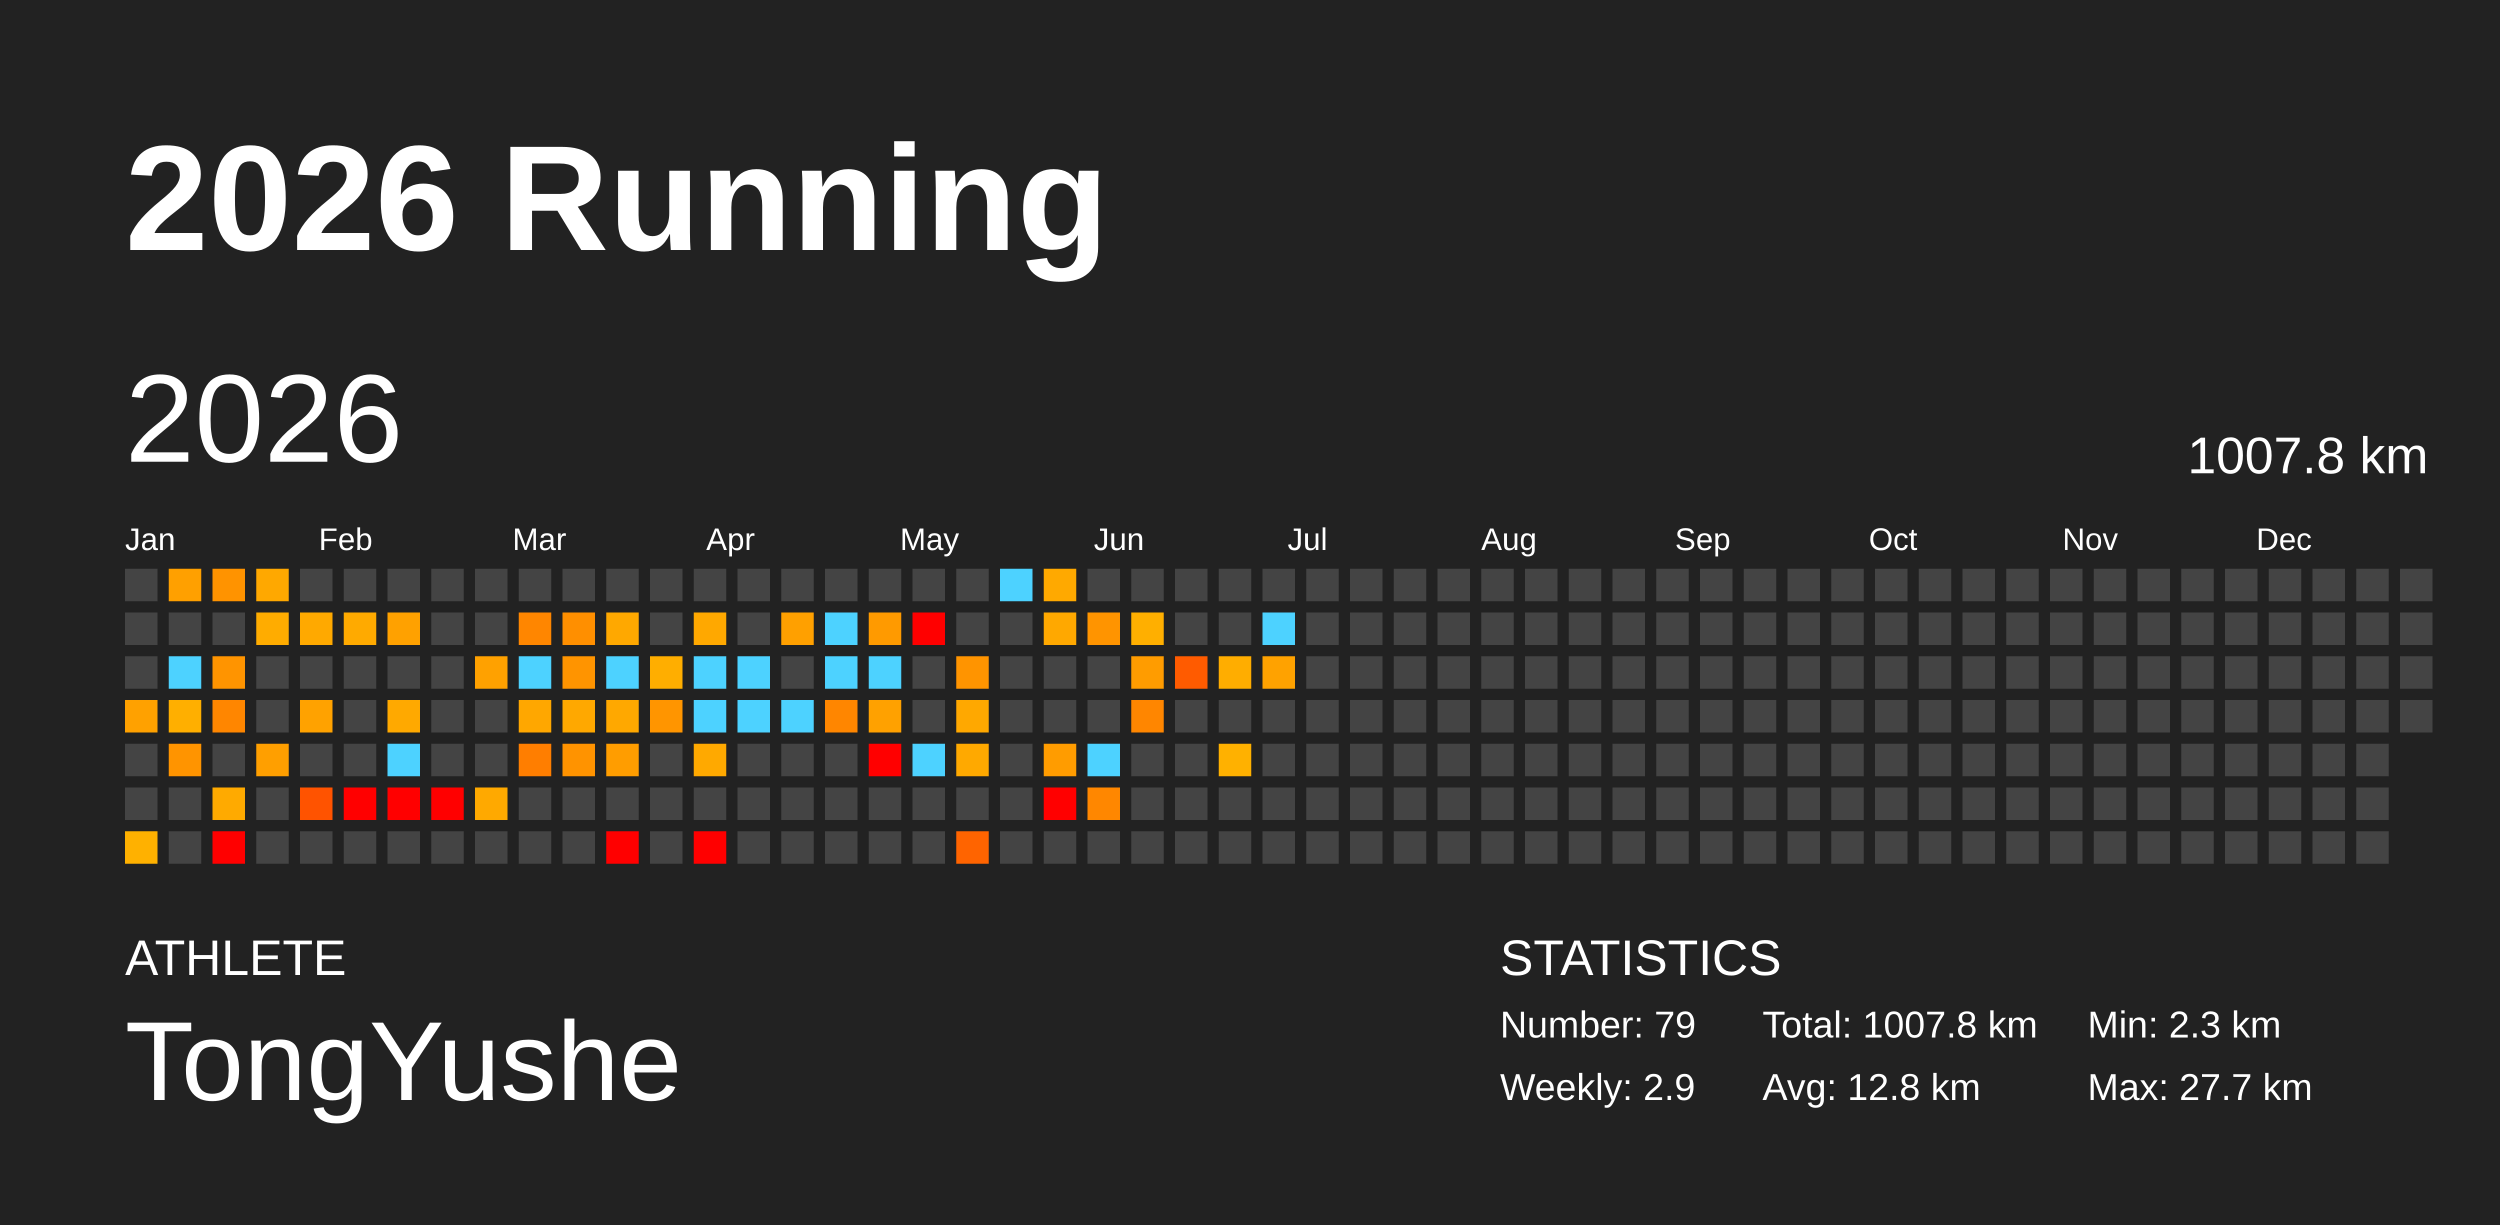
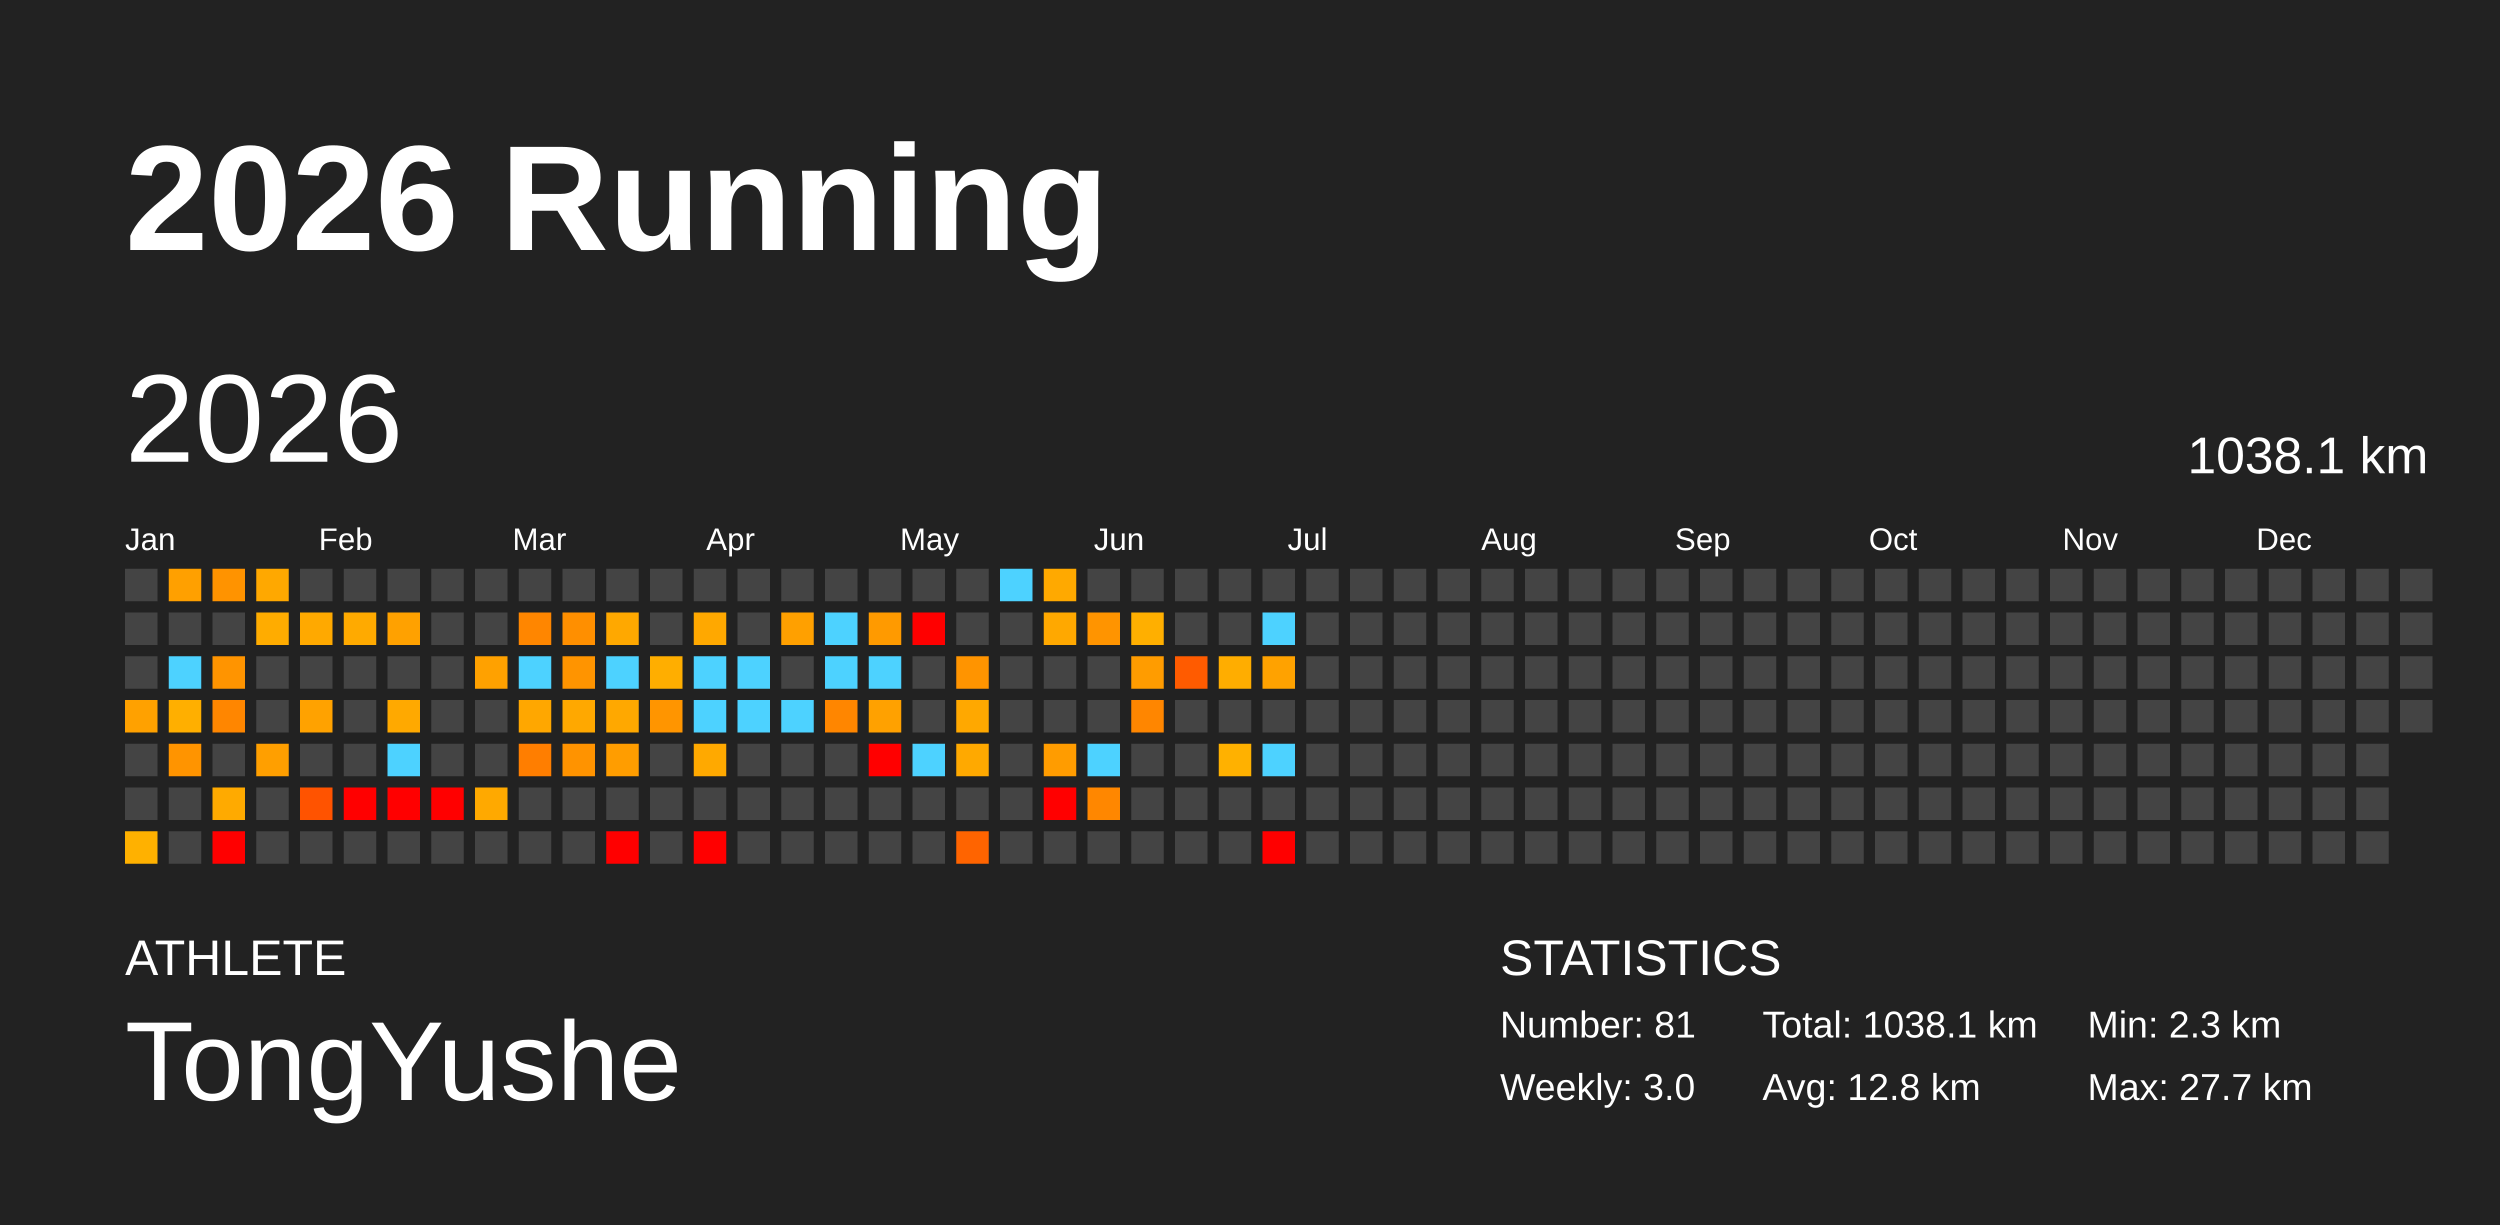
<svg xmlns="http://www.w3.org/2000/svg" baseProfile="full" height="98mm" version="1.1" viewBox="0,0,200,98" width="200mm">
  <defs />
  <rect fill="#222222" height="98" width="200" x="0" y="0" />
  <text fill="#FFFFFF" style="font-size:12px; font-family:Arial; font-weight:bold;" x="10" y="20">2026 Running</text>
  <text fill="#FFFFFF" style="font-size:4px; font-family:Arial" x="10" y="78">ATHLETE</text>
  <text fill="#FFFFFF" style="font-size:9px; font-family:Arial" x="10" y="88">TongYushe</text>
  <text fill="#FFFFFF" style="font-size:4px; font-family:Arial" x="120" y="78">STATISTICS</text>
-   <text fill="#FFFFFF" style="font-size:3px; font-family:Arial" x="120" y="83">Number: 79</text>
-   <text fill="#FFFFFF" style="font-size:3px; font-family:Arial" x="120" y="88">Weekly: 2.9</text>
-   <text fill="#FFFFFF" style="font-size:3px; font-family:Arial" x="141" y="83">Total: 1007.8 km</text>
+   <text fill="#FFFFFF" style="font-size:3px; font-family:Arial" x="120" y="83">Number: 81</text>
+   <text fill="#FFFFFF" style="font-size:3px; font-family:Arial" x="120" y="88">Weekly: 3.0</text>
+   <text fill="#FFFFFF" style="font-size:3px; font-family:Arial" x="141" y="83">Total: 1038.1 km</text>
  <text fill="#FFFFFF" style="font-size:3px; font-family:Arial" x="141" y="88">Avg: 12.8 km</text>
  <text fill="#FFFFFF" style="font-size:3px; font-family:Arial" x="167" y="83">Min: 2.3 km</text>
  <text fill="#FFFFFF" style="font-size:3px; font-family:Arial" x="167" y="88">Max: 27.7 km</text>
  <text dominant-baseline="hanging" fill="#FFFFFF" style="font-size:10.0px; font-family:Arial;" x="10" y="30">2026</text>
-   <text dominant-baseline="hanging" fill="#FFFFFF" style="font-size:4.125px; font-family:Arial;" x="175" y="35">1007.8 km</text>
+   <text dominant-baseline="hanging" fill="#FFFFFF" style="font-size:4.125px; font-family:Arial;" x="175" y="35">1038.1 km</text>
  <text fill="#FFFFFF" style="font-size:2.5px; font-family:Arial" x="10.0" y="44">Jan</text>
  <text fill="#FFFFFF" style="font-size:2.5px; font-family:Arial" x="25.5" y="44">Feb</text>
  <text fill="#FFFFFF" style="font-size:2.5px; font-family:Arial" x="41.0" y="44">Mar</text>
  <text fill="#FFFFFF" style="font-size:2.5px; font-family:Arial" x="56.5" y="44">Apr</text>
  <text fill="#FFFFFF" style="font-size:2.5px; font-family:Arial" x="72.0" y="44">May</text>
  <text fill="#FFFFFF" style="font-size:2.5px; font-family:Arial" x="87.5" y="44">Jun</text>
  <text fill="#FFFFFF" style="font-size:2.5px; font-family:Arial" x="103.0" y="44">Jul</text>
  <text fill="#FFFFFF" style="font-size:2.5px; font-family:Arial" x="118.5" y="44">Aug</text>
  <text fill="#FFFFFF" style="font-size:2.5px; font-family:Arial" x="134.0" y="44">Sep</text>
  <text fill="#FFFFFF" style="font-size:2.5px; font-family:Arial" x="149.5" y="44">Oct</text>
  <text fill="#FFFFFF" style="font-size:2.5px; font-family:Arial" x="165.0" y="44">Nov</text>
  <text fill="#FFFFFF" style="font-size:2.5px; font-family:Arial" x="180.5" y="44">Dec</text>
  <rect fill="#444444" height="2.6" width="2.6" x="10.0" y="45.5" />
  <rect fill="#444444" height="2.6" width="2.6" x="10.0" y="49.0" />
  <rect fill="#444444" height="2.6" width="2.6" x="10.0" y="52.5" />
  <rect fill="#ffa100" height="2.6" width="2.6" x="10.0" y="56.0" />
  <rect fill="#444444" height="2.6" width="2.6" x="10.0" y="59.5" />
  <rect fill="#444444" height="2.6" width="2.6" x="10.0" y="63.0" />
  <rect fill="#ffb100" height="2.6" width="2.6" x="10.0" y="66.5" />
  <rect fill="#ffa000" height="2.6" width="2.6" x="13.5" y="45.5" />
  <rect fill="#444444" height="2.6" width="2.6" x="13.5" y="49.0" />
  <rect fill="#4dd2ff" height="2.6" width="2.6" x="13.5" y="52.5" />
  <rect fill="#ffaf00" height="2.6" width="2.6" x="13.5" y="56.0" />
  <rect fill="#ff9400" height="2.6" width="2.6" x="13.5" y="59.5" />
  <rect fill="#444444" height="2.6" width="2.6" x="13.5" y="63.0" />
  <rect fill="#444444" height="2.6" width="2.6" x="13.5" y="66.5" />
  <rect fill="#ff9300" height="2.6" width="2.6" x="17.0" y="45.5" />
  <rect fill="#444444" height="2.6" width="2.6" x="17.0" y="49.0" />
  <rect fill="#ff9400" height="2.6" width="2.6" x="17.0" y="52.5" />
  <rect fill="#ff8600" height="2.6" width="2.6" x="17.0" y="56.0" />
  <rect fill="#444444" height="2.6" width="2.6" x="17.0" y="59.5" />
  <rect fill="#ffaa00" height="2.6" width="2.6" x="17.0" y="63.0" />
  <rect fill="red" height="2.6" width="2.6" x="17.0" y="66.5" />
  <rect fill="#ffa800" height="2.6" width="2.6" x="20.5" y="45.5" />
  <rect fill="#ffac00" height="2.6" width="2.6" x="20.5" y="49.0" />
  <rect fill="#444444" height="2.6" width="2.6" x="20.5" y="52.5" />
  <rect fill="#444444" height="2.6" width="2.6" x="20.5" y="56.0" />
  <rect fill="#ff9f00" height="2.6" width="2.6" x="20.5" y="59.5" />
  <rect fill="#444444" height="2.6" width="2.6" x="20.5" y="63.0" />
  <rect fill="#444444" height="2.6" width="2.6" x="20.5" y="66.5" />
  <rect fill="#444444" height="2.6" width="2.6" x="24.0" y="45.5" />
  <rect fill="#ffa900" height="2.6" width="2.6" x="24.0" y="49.0" />
  <rect fill="#444444" height="2.6" width="2.6" x="24.0" y="52.5" />
  <rect fill="#ffa200" height="2.6" width="2.6" x="24.0" y="56.0" />
  <rect fill="#444444" height="2.6" width="2.6" x="24.0" y="59.5" />
  <rect fill="#ff5300" height="2.6" width="2.6" x="24.0" y="63.0" />
  <rect fill="#444444" height="2.6" width="2.6" x="24.0" y="66.5" />
  <rect fill="#444444" height="2.6" width="2.6" x="27.5" y="45.5" />
  <rect fill="#ffaa00" height="2.6" width="2.6" x="27.5" y="49.0" />
  <rect fill="#444444" height="2.6" width="2.6" x="27.5" y="52.5" />
  <rect fill="#444444" height="2.6" width="2.6" x="27.5" y="56.0" />
  <rect fill="#444444" height="2.6" width="2.6" x="27.5" y="59.5" />
  <rect fill="red" height="2.6" width="2.6" x="27.5" y="63.0" />
  <rect fill="#444444" height="2.6" width="2.6" x="27.5" y="66.5" />
  <rect fill="#444444" height="2.6" width="2.6" x="31.0" y="45.5" />
  <rect fill="#ffa100" height="2.6" width="2.6" x="31.0" y="49.0" />
  <rect fill="#444444" height="2.6" width="2.6" x="31.0" y="52.5" />
  <rect fill="#ffa900" height="2.6" width="2.6" x="31.0" y="56.0" />
  <rect fill="#4dd2ff" height="2.6" width="2.6" x="31.0" y="59.5" />
  <rect fill="red" height="2.6" width="2.6" x="31.0" y="63.0" />
  <rect fill="#444444" height="2.6" width="2.6" x="31.0" y="66.5" />
  <rect fill="#444444" height="2.6" width="2.6" x="34.5" y="45.5" />
  <rect fill="#444444" height="2.6" width="2.6" x="34.5" y="49.0" />
  <rect fill="#444444" height="2.6" width="2.6" x="34.5" y="52.5" />
  <rect fill="#444444" height="2.6" width="2.6" x="34.5" y="56.0" />
  <rect fill="#444444" height="2.6" width="2.6" x="34.5" y="59.5" />
  <rect fill="red" height="2.6" width="2.6" x="34.5" y="63.0" />
  <rect fill="#444444" height="2.6" width="2.6" x="34.5" y="66.5" />
  <rect fill="#444444" height="2.6" width="2.6" x="38.0" y="45.5" />
  <rect fill="#444444" height="2.6" width="2.6" x="38.0" y="49.0" />
  <rect fill="#ffa100" height="2.6" width="2.6" x="38.0" y="52.5" />
  <rect fill="#444444" height="2.6" width="2.6" x="38.0" y="56.0" />
  <rect fill="#444444" height="2.6" width="2.6" x="38.0" y="59.5" />
  <rect fill="#ffa900" height="2.6" width="2.6" x="38.0" y="63.0" />
  <rect fill="#444444" height="2.6" width="2.6" x="38.0" y="66.5" />
  <rect fill="#444444" height="2.6" width="2.6" x="41.5" y="45.5" />
  <rect fill="#ff8600" height="2.6" width="2.6" x="41.5" y="49.0" />
  <rect fill="#4dd2ff" height="2.6" width="2.6" x="41.5" y="52.5" />
  <rect fill="#ffa700" height="2.6" width="2.6" x="41.5" y="56.0" />
  <rect fill="#ff7e00" height="2.6" width="2.6" x="41.5" y="59.5" />
  <rect fill="#444444" height="2.6" width="2.6" x="41.5" y="63.0" />
  <rect fill="#444444" height="2.6" width="2.6" x="41.5" y="66.5" />
  <rect fill="#444444" height="2.6" width="2.6" x="45.0" y="45.5" />
  <rect fill="#ff8f00" height="2.6" width="2.6" x="45.0" y="49.0" />
  <rect fill="#ff9400" height="2.6" width="2.6" x="45.0" y="52.5" />
  <rect fill="#ffa800" height="2.6" width="2.6" x="45.0" y="56.0" />
  <rect fill="#ff9300" height="2.6" width="2.6" x="45.0" y="59.5" />
  <rect fill="#444444" height="2.6" width="2.6" x="45.0" y="63.0" />
  <rect fill="#444444" height="2.6" width="2.6" x="45.0" y="66.5" />
  <rect fill="#444444" height="2.6" width="2.6" x="48.5" y="45.5" />
  <rect fill="#ffa800" height="2.6" width="2.6" x="48.5" y="49.0" />
  <rect fill="#4dd2ff" height="2.6" width="2.6" x="48.5" y="52.5" />
  <rect fill="#ffa800" height="2.6" width="2.6" x="48.5" y="56.0" />
  <rect fill="#ff9d00" height="2.6" width="2.6" x="48.5" y="59.5" />
  <rect fill="#444444" height="2.6" width="2.6" x="48.5" y="63.0" />
  <rect fill="red" height="2.6" width="2.6" x="48.5" y="66.5" />
  <rect fill="#444444" height="2.6" width="2.6" x="52.0" y="45.5" />
  <rect fill="#444444" height="2.6" width="2.6" x="52.0" y="49.0" />
  <rect fill="#ffae00" height="2.6" width="2.6" x="52.0" y="52.5" />
  <rect fill="#ff9500" height="2.6" width="2.6" x="52.0" y="56.0" />
  <rect fill="#444444" height="2.6" width="2.6" x="52.0" y="59.5" />
  <rect fill="#444444" height="2.6" width="2.6" x="52.0" y="63.0" />
  <rect fill="#444444" height="2.6" width="2.6" x="52.0" y="66.5" />
  <rect fill="#444444" height="2.6" width="2.6" x="55.5" y="45.5" />
  <rect fill="#ffa800" height="2.6" width="2.6" x="55.5" y="49.0" />
  <rect fill="#4dd2ff" height="2.6" width="2.6" x="55.5" y="52.5" />
  <rect fill="#4dd2ff" height="2.6" width="2.6" x="55.5" y="56.0" />
  <rect fill="#ffa900" height="2.6" width="2.6" x="55.5" y="59.5" />
  <rect fill="#444444" height="2.6" width="2.6" x="55.5" y="63.0" />
  <rect fill="red" height="2.6" width="2.6" x="55.5" y="66.5" />
  <rect fill="#444444" height="2.6" width="2.6" x="59.0" y="45.5" />
  <rect fill="#444444" height="2.6" width="2.6" x="59.0" y="49.0" />
  <rect fill="#4dd2ff" height="2.6" width="2.6" x="59.0" y="52.5" />
  <rect fill="#4dd2ff" height="2.6" width="2.6" x="59.0" y="56.0" />
  <rect fill="#444444" height="2.6" width="2.6" x="59.0" y="59.5" />
  <rect fill="#444444" height="2.6" width="2.6" x="59.0" y="63.0" />
  <rect fill="#444444" height="2.6" width="2.6" x="59.0" y="66.5" />
  <rect fill="#444444" height="2.6" width="2.6" x="62.5" y="45.5" />
  <rect fill="#ffa000" height="2.6" width="2.6" x="62.5" y="49.0" />
  <rect fill="#444444" height="2.6" width="2.6" x="62.5" y="52.5" />
  <rect fill="#4dd2ff" height="2.6" width="2.6" x="62.5" y="56.0" />
  <rect fill="#444444" height="2.6" width="2.6" x="62.5" y="59.5" />
  <rect fill="#444444" height="2.6" width="2.6" x="62.5" y="63.0" />
  <rect fill="#444444" height="2.6" width="2.6" x="62.5" y="66.5" />
  <rect fill="#444444" height="2.6" width="2.6" x="66.0" y="45.5" />
  <rect fill="#4dd2ff" height="2.6" width="2.6" x="66.0" y="49.0" />
  <rect fill="#4dd2ff" height="2.6" width="2.6" x="66.0" y="52.5" />
  <rect fill="#ff8600" height="2.6" width="2.6" x="66.0" y="56.0" />
  <rect fill="#444444" height="2.6" width="2.6" x="66.0" y="59.5" />
  <rect fill="#444444" height="2.6" width="2.6" x="66.0" y="63.0" />
  <rect fill="#444444" height="2.6" width="2.6" x="66.0" y="66.5" />
  <rect fill="#444444" height="2.6" width="2.6" x="69.5" y="45.5" />
  <rect fill="#ff9a00" height="2.6" width="2.6" x="69.5" y="49.0" />
  <rect fill="#4dd2ff" height="2.6" width="2.6" x="69.5" y="52.5" />
  <rect fill="#ffa100" height="2.6" width="2.6" x="69.5" y="56.0" />
  <rect fill="red" height="2.6" width="2.6" x="69.5" y="59.5" />
  <rect fill="#444444" height="2.6" width="2.6" x="69.5" y="63.0" />
  <rect fill="#444444" height="2.6" width="2.6" x="69.5" y="66.5" />
  <rect fill="#444444" height="2.6" width="2.6" x="73.0" y="45.5" />
  <rect fill="red" height="2.6" width="2.6" x="73.0" y="49.0" />
  <rect fill="#444444" height="2.6" width="2.6" x="73.0" y="52.5" />
  <rect fill="#444444" height="2.6" width="2.6" x="73.0" y="56.0" />
  <rect fill="#4dd2ff" height="2.6" width="2.6" x="73.0" y="59.5" />
  <rect fill="#444444" height="2.6" width="2.6" x="73.0" y="63.0" />
  <rect fill="#444444" height="2.6" width="2.6" x="73.0" y="66.5" />
  <rect fill="#444444" height="2.6" width="2.6" x="76.5" y="45.5" />
  <rect fill="#444444" height="2.6" width="2.6" x="76.5" y="49.0" />
  <rect fill="#ff9400" height="2.6" width="2.6" x="76.5" y="52.5" />
  <rect fill="#ffa800" height="2.6" width="2.6" x="76.5" y="56.0" />
  <rect fill="#ffa900" height="2.6" width="2.6" x="76.5" y="59.5" />
  <rect fill="#444444" height="2.6" width="2.6" x="76.5" y="63.0" />
  <rect fill="#ff6400" height="2.6" width="2.6" x="76.5" y="66.5" />
  <rect fill="#4dd2ff" height="2.6" width="2.6" x="80.0" y="45.5" />
  <rect fill="#444444" height="2.6" width="2.6" x="80.0" y="49.0" />
  <rect fill="#444444" height="2.6" width="2.6" x="80.0" y="52.5" />
  <rect fill="#444444" height="2.6" width="2.6" x="80.0" y="56.0" />
  <rect fill="#444444" height="2.6" width="2.6" x="80.0" y="59.5" />
  <rect fill="#444444" height="2.6" width="2.6" x="80.0" y="63.0" />
  <rect fill="#444444" height="2.6" width="2.6" x="80.0" y="66.5" />
  <rect fill="#ffa900" height="2.6" width="2.6" x="83.5" y="45.5" />
  <rect fill="#ffa800" height="2.6" width="2.6" x="83.5" y="49.0" />
  <rect fill="#444444" height="2.6" width="2.6" x="83.5" y="52.5" />
  <rect fill="#444444" height="2.6" width="2.6" x="83.5" y="56.0" />
  <rect fill="#ff9c00" height="2.6" width="2.6" x="83.5" y="59.5" />
  <rect fill="red" height="2.6" width="2.6" x="83.5" y="63.0" />
  <rect fill="#444444" height="2.6" width="2.6" x="83.5" y="66.5" />
  <rect fill="#444444" height="2.6" width="2.6" x="87.0" y="45.5" />
  <rect fill="#ff9400" height="2.6" width="2.6" x="87.0" y="49.0" />
  <rect fill="#444444" height="2.6" width="2.6" x="87.0" y="52.5" />
  <rect fill="#444444" height="2.6" width="2.6" x="87.0" y="56.0" />
  <rect fill="#4dd2ff" height="2.6" width="2.6" x="87.0" y="59.5" />
  <rect fill="#ff8700" height="2.6" width="2.6" x="87.0" y="63.0" />
  <rect fill="#444444" height="2.6" width="2.6" x="87.0" y="66.5" />
  <rect fill="#444444" height="2.6" width="2.6" x="90.5" y="45.5" />
  <rect fill="#ffaf00" height="2.6" width="2.6" x="90.5" y="49.0" />
  <rect fill="#ff9c00" height="2.6" width="2.6" x="90.5" y="52.5" />
  <rect fill="#ff8600" height="2.6" width="2.6" x="90.5" y="56.0" />
  <rect fill="#444444" height="2.6" width="2.6" x="90.5" y="59.5" />
  <rect fill="#444444" height="2.6" width="2.6" x="90.5" y="63.0" />
  <rect fill="#444444" height="2.6" width="2.6" x="90.5" y="66.5" />
  <rect fill="#444444" height="2.6" width="2.6" x="94.0" y="45.5" />
  <rect fill="#444444" height="2.6" width="2.6" x="94.0" y="49.0" />
  <rect fill="#ff5b00" height="2.6" width="2.6" x="94.0" y="52.5" />
  <rect fill="#444444" height="2.6" width="2.6" x="94.0" y="56.0" />
  <rect fill="#444444" height="2.6" width="2.6" x="94.0" y="59.5" />
  <rect fill="#444444" height="2.6" width="2.6" x="94.0" y="63.0" />
  <rect fill="#444444" height="2.6" width="2.6" x="94.0" y="66.5" />
  <rect fill="#444444" height="2.6" width="2.6" x="97.5" y="45.5" />
  <rect fill="#444444" height="2.6" width="2.6" x="97.5" y="49.0" />
  <rect fill="#ffad00" height="2.6" width="2.6" x="97.5" y="52.5" />
  <rect fill="#444444" height="2.6" width="2.6" x="97.5" y="56.0" />
  <rect fill="#ffb100" height="2.6" width="2.6" x="97.5" y="59.5" />
  <rect fill="#444444" height="2.6" width="2.6" x="97.5" y="63.0" />
  <rect fill="#444444" height="2.6" width="2.6" x="97.5" y="66.5" />
  <rect fill="#444444" height="2.6" width="2.6" x="101.0" y="45.5" />
  <rect fill="#4dd2ff" height="2.6" width="2.6" x="101.0" y="49.0" />
  <rect fill="#ffa200" height="2.6" width="2.6" x="101.0" y="52.5" />
  <rect fill="#444444" height="2.6" width="2.6" x="101.0" y="56.0" />
-   <rect fill="#444444" height="2.6" width="2.6" x="101.0" y="59.5" />
+   <rect fill="#4dd2ff" height="2.6" width="2.6" x="101.0" y="59.5" />
  <rect fill="#444444" height="2.6" width="2.6" x="101.0" y="63.0" />
-   <rect fill="#444444" height="2.6" width="2.6" x="101.0" y="66.5" />
+   <rect fill="red" height="2.6" width="2.6" x="101.0" y="66.5" />
  <rect fill="#444444" height="2.6" width="2.6" x="104.5" y="45.5" />
  <rect fill="#444444" height="2.6" width="2.6" x="104.5" y="49.0" />
  <rect fill="#444444" height="2.6" width="2.6" x="104.5" y="52.5" />
  <rect fill="#444444" height="2.6" width="2.6" x="104.5" y="56.0" />
  <rect fill="#444444" height="2.6" width="2.6" x="104.5" y="59.5" />
  <rect fill="#444444" height="2.6" width="2.6" x="104.5" y="63.0" />
  <rect fill="#444444" height="2.6" width="2.6" x="104.5" y="66.5" />
  <rect fill="#444444" height="2.6" width="2.6" x="108.0" y="45.5" />
  <rect fill="#444444" height="2.6" width="2.6" x="108.0" y="49.0" />
  <rect fill="#444444" height="2.6" width="2.6" x="108.0" y="52.5" />
  <rect fill="#444444" height="2.6" width="2.6" x="108.0" y="56.0" />
  <rect fill="#444444" height="2.6" width="2.6" x="108.0" y="59.5" />
  <rect fill="#444444" height="2.6" width="2.6" x="108.0" y="63.0" />
  <rect fill="#444444" height="2.6" width="2.6" x="108.0" y="66.5" />
  <rect fill="#444444" height="2.6" width="2.6" x="111.5" y="45.5" />
  <rect fill="#444444" height="2.6" width="2.6" x="111.5" y="49.0" />
  <rect fill="#444444" height="2.6" width="2.6" x="111.5" y="52.5" />
  <rect fill="#444444" height="2.6" width="2.6" x="111.5" y="56.0" />
  <rect fill="#444444" height="2.6" width="2.6" x="111.5" y="59.5" />
  <rect fill="#444444" height="2.6" width="2.6" x="111.5" y="63.0" />
  <rect fill="#444444" height="2.6" width="2.6" x="111.5" y="66.5" />
  <rect fill="#444444" height="2.6" width="2.6" x="115.0" y="45.5" />
  <rect fill="#444444" height="2.6" width="2.6" x="115.0" y="49.0" />
  <rect fill="#444444" height="2.6" width="2.6" x="115.0" y="52.5" />
  <rect fill="#444444" height="2.6" width="2.6" x="115.0" y="56.0" />
  <rect fill="#444444" height="2.6" width="2.6" x="115.0" y="59.5" />
  <rect fill="#444444" height="2.6" width="2.6" x="115.0" y="63.0" />
  <rect fill="#444444" height="2.6" width="2.6" x="115.0" y="66.5" />
  <rect fill="#444444" height="2.6" width="2.6" x="118.5" y="45.5" />
  <rect fill="#444444" height="2.6" width="2.6" x="118.5" y="49.0" />
  <rect fill="#444444" height="2.6" width="2.6" x="118.5" y="52.5" />
  <rect fill="#444444" height="2.6" width="2.6" x="118.5" y="56.0" />
  <rect fill="#444444" height="2.6" width="2.6" x="118.5" y="59.5" />
  <rect fill="#444444" height="2.6" width="2.6" x="118.5" y="63.0" />
  <rect fill="#444444" height="2.6" width="2.6" x="118.5" y="66.5" />
  <rect fill="#444444" height="2.6" width="2.6" x="122.0" y="45.5" />
  <rect fill="#444444" height="2.6" width="2.6" x="122.0" y="49.0" />
  <rect fill="#444444" height="2.6" width="2.6" x="122.0" y="52.5" />
  <rect fill="#444444" height="2.6" width="2.6" x="122.0" y="56.0" />
  <rect fill="#444444" height="2.6" width="2.6" x="122.0" y="59.5" />
  <rect fill="#444444" height="2.6" width="2.6" x="122.0" y="63.0" />
  <rect fill="#444444" height="2.6" width="2.6" x="122.0" y="66.5" />
  <rect fill="#444444" height="2.6" width="2.6" x="125.5" y="45.5" />
  <rect fill="#444444" height="2.6" width="2.6" x="125.5" y="49.0" />
  <rect fill="#444444" height="2.6" width="2.6" x="125.5" y="52.5" />
  <rect fill="#444444" height="2.6" width="2.6" x="125.5" y="56.0" />
  <rect fill="#444444" height="2.6" width="2.6" x="125.5" y="59.5" />
  <rect fill="#444444" height="2.6" width="2.6" x="125.5" y="63.0" />
  <rect fill="#444444" height="2.6" width="2.6" x="125.5" y="66.5" />
  <rect fill="#444444" height="2.6" width="2.6" x="129.0" y="45.5" />
  <rect fill="#444444" height="2.6" width="2.6" x="129.0" y="49.0" />
  <rect fill="#444444" height="2.6" width="2.6" x="129.0" y="52.5" />
  <rect fill="#444444" height="2.6" width="2.6" x="129.0" y="56.0" />
  <rect fill="#444444" height="2.6" width="2.6" x="129.0" y="59.5" />
  <rect fill="#444444" height="2.6" width="2.6" x="129.0" y="63.0" />
  <rect fill="#444444" height="2.6" width="2.6" x="129.0" y="66.5" />
  <rect fill="#444444" height="2.6" width="2.6" x="132.5" y="45.5" />
  <rect fill="#444444" height="2.6" width="2.6" x="132.5" y="49.0" />
  <rect fill="#444444" height="2.6" width="2.6" x="132.5" y="52.5" />
  <rect fill="#444444" height="2.6" width="2.6" x="132.5" y="56.0" />
  <rect fill="#444444" height="2.6" width="2.6" x="132.5" y="59.5" />
  <rect fill="#444444" height="2.6" width="2.6" x="132.5" y="63.0" />
  <rect fill="#444444" height="2.6" width="2.6" x="132.5" y="66.5" />
  <rect fill="#444444" height="2.6" width="2.6" x="136.0" y="45.5" />
  <rect fill="#444444" height="2.6" width="2.6" x="136.0" y="49.0" />
  <rect fill="#444444" height="2.6" width="2.6" x="136.0" y="52.5" />
  <rect fill="#444444" height="2.6" width="2.6" x="136.0" y="56.0" />
  <rect fill="#444444" height="2.6" width="2.6" x="136.0" y="59.5" />
  <rect fill="#444444" height="2.6" width="2.6" x="136.0" y="63.0" />
  <rect fill="#444444" height="2.6" width="2.6" x="136.0" y="66.5" />
  <rect fill="#444444" height="2.6" width="2.6" x="139.5" y="45.5" />
  <rect fill="#444444" height="2.6" width="2.6" x="139.5" y="49.0" />
  <rect fill="#444444" height="2.6" width="2.6" x="139.5" y="52.5" />
  <rect fill="#444444" height="2.6" width="2.6" x="139.5" y="56.0" />
  <rect fill="#444444" height="2.6" width="2.6" x="139.5" y="59.5" />
  <rect fill="#444444" height="2.6" width="2.6" x="139.5" y="63.0" />
  <rect fill="#444444" height="2.6" width="2.6" x="139.5" y="66.5" />
  <rect fill="#444444" height="2.6" width="2.6" x="143.0" y="45.5" />
  <rect fill="#444444" height="2.6" width="2.6" x="143.0" y="49.0" />
  <rect fill="#444444" height="2.6" width="2.6" x="143.0" y="52.5" />
  <rect fill="#444444" height="2.6" width="2.6" x="143.0" y="56.0" />
  <rect fill="#444444" height="2.6" width="2.6" x="143.0" y="59.5" />
  <rect fill="#444444" height="2.6" width="2.6" x="143.0" y="63.0" />
  <rect fill="#444444" height="2.6" width="2.6" x="143.0" y="66.5" />
  <rect fill="#444444" height="2.6" width="2.6" x="146.5" y="45.5" />
  <rect fill="#444444" height="2.6" width="2.6" x="146.5" y="49.0" />
  <rect fill="#444444" height="2.6" width="2.6" x="146.5" y="52.5" />
  <rect fill="#444444" height="2.6" width="2.6" x="146.5" y="56.0" />
  <rect fill="#444444" height="2.6" width="2.6" x="146.5" y="59.5" />
  <rect fill="#444444" height="2.6" width="2.6" x="146.5" y="63.0" />
  <rect fill="#444444" height="2.6" width="2.6" x="146.5" y="66.5" />
  <rect fill="#444444" height="2.6" width="2.6" x="150.0" y="45.5" />
  <rect fill="#444444" height="2.6" width="2.6" x="150.0" y="49.0" />
  <rect fill="#444444" height="2.6" width="2.6" x="150.0" y="52.5" />
  <rect fill="#444444" height="2.6" width="2.6" x="150.0" y="56.0" />
  <rect fill="#444444" height="2.6" width="2.6" x="150.0" y="59.5" />
  <rect fill="#444444" height="2.6" width="2.6" x="150.0" y="63.0" />
  <rect fill="#444444" height="2.6" width="2.6" x="150.0" y="66.5" />
  <rect fill="#444444" height="2.6" width="2.6" x="153.5" y="45.5" />
  <rect fill="#444444" height="2.6" width="2.6" x="153.5" y="49.0" />
  <rect fill="#444444" height="2.6" width="2.6" x="153.5" y="52.5" />
  <rect fill="#444444" height="2.6" width="2.6" x="153.5" y="56.0" />
  <rect fill="#444444" height="2.6" width="2.6" x="153.5" y="59.5" />
  <rect fill="#444444" height="2.6" width="2.6" x="153.5" y="63.0" />
  <rect fill="#444444" height="2.6" width="2.6" x="153.5" y="66.5" />
  <rect fill="#444444" height="2.6" width="2.6" x="157.0" y="45.5" />
  <rect fill="#444444" height="2.6" width="2.6" x="157.0" y="49.0" />
  <rect fill="#444444" height="2.6" width="2.6" x="157.0" y="52.5" />
  <rect fill="#444444" height="2.6" width="2.6" x="157.0" y="56.0" />
  <rect fill="#444444" height="2.6" width="2.6" x="157.0" y="59.5" />
  <rect fill="#444444" height="2.6" width="2.6" x="157.0" y="63.0" />
  <rect fill="#444444" height="2.6" width="2.6" x="157.0" y="66.5" />
  <rect fill="#444444" height="2.6" width="2.6" x="160.5" y="45.5" />
  <rect fill="#444444" height="2.6" width="2.6" x="160.5" y="49.0" />
  <rect fill="#444444" height="2.6" width="2.6" x="160.5" y="52.5" />
  <rect fill="#444444" height="2.6" width="2.6" x="160.5" y="56.0" />
  <rect fill="#444444" height="2.6" width="2.6" x="160.5" y="59.5" />
  <rect fill="#444444" height="2.6" width="2.6" x="160.5" y="63.0" />
  <rect fill="#444444" height="2.6" width="2.6" x="160.5" y="66.5" />
  <rect fill="#444444" height="2.6" width="2.6" x="164.0" y="45.5" />
  <rect fill="#444444" height="2.6" width="2.6" x="164.0" y="49.0" />
  <rect fill="#444444" height="2.6" width="2.6" x="164.0" y="52.5" />
  <rect fill="#444444" height="2.6" width="2.6" x="164.0" y="56.0" />
  <rect fill="#444444" height="2.6" width="2.6" x="164.0" y="59.5" />
  <rect fill="#444444" height="2.6" width="2.6" x="164.0" y="63.0" />
  <rect fill="#444444" height="2.6" width="2.6" x="164.0" y="66.5" />
  <rect fill="#444444" height="2.6" width="2.6" x="167.5" y="45.5" />
  <rect fill="#444444" height="2.6" width="2.6" x="167.5" y="49.0" />
  <rect fill="#444444" height="2.6" width="2.6" x="167.5" y="52.5" />
  <rect fill="#444444" height="2.6" width="2.6" x="167.5" y="56.0" />
  <rect fill="#444444" height="2.6" width="2.6" x="167.5" y="59.5" />
  <rect fill="#444444" height="2.6" width="2.6" x="167.5" y="63.0" />
  <rect fill="#444444" height="2.6" width="2.6" x="167.5" y="66.5" />
  <rect fill="#444444" height="2.6" width="2.6" x="171.0" y="45.5" />
  <rect fill="#444444" height="2.6" width="2.6" x="171.0" y="49.0" />
  <rect fill="#444444" height="2.6" width="2.6" x="171.0" y="52.5" />
  <rect fill="#444444" height="2.6" width="2.6" x="171.0" y="56.0" />
  <rect fill="#444444" height="2.6" width="2.6" x="171.0" y="59.5" />
  <rect fill="#444444" height="2.6" width="2.6" x="171.0" y="63.0" />
  <rect fill="#444444" height="2.6" width="2.6" x="171.0" y="66.5" />
  <rect fill="#444444" height="2.6" width="2.6" x="174.5" y="45.5" />
  <rect fill="#444444" height="2.6" width="2.6" x="174.5" y="49.0" />
  <rect fill="#444444" height="2.6" width="2.6" x="174.5" y="52.5" />
  <rect fill="#444444" height="2.6" width="2.6" x="174.5" y="56.0" />
  <rect fill="#444444" height="2.6" width="2.6" x="174.5" y="59.5" />
  <rect fill="#444444" height="2.6" width="2.6" x="174.5" y="63.0" />
  <rect fill="#444444" height="2.6" width="2.6" x="174.5" y="66.5" />
  <rect fill="#444444" height="2.6" width="2.6" x="178.0" y="45.5" />
  <rect fill="#444444" height="2.6" width="2.6" x="178.0" y="49.0" />
  <rect fill="#444444" height="2.6" width="2.6" x="178.0" y="52.5" />
  <rect fill="#444444" height="2.6" width="2.6" x="178.0" y="56.0" />
  <rect fill="#444444" height="2.6" width="2.6" x="178.0" y="59.5" />
  <rect fill="#444444" height="2.6" width="2.6" x="178.0" y="63.0" />
  <rect fill="#444444" height="2.6" width="2.6" x="178.0" y="66.5" />
  <rect fill="#444444" height="2.6" width="2.6" x="181.5" y="45.5" />
  <rect fill="#444444" height="2.6" width="2.6" x="181.5" y="49.0" />
  <rect fill="#444444" height="2.6" width="2.6" x="181.5" y="52.5" />
  <rect fill="#444444" height="2.6" width="2.6" x="181.5" y="56.0" />
  <rect fill="#444444" height="2.6" width="2.6" x="181.5" y="59.5" />
  <rect fill="#444444" height="2.6" width="2.6" x="181.5" y="63.0" />
  <rect fill="#444444" height="2.6" width="2.6" x="181.5" y="66.5" />
  <rect fill="#444444" height="2.6" width="2.6" x="185.0" y="45.5" />
  <rect fill="#444444" height="2.6" width="2.6" x="185.0" y="49.0" />
  <rect fill="#444444" height="2.6" width="2.6" x="185.0" y="52.5" />
  <rect fill="#444444" height="2.6" width="2.6" x="185.0" y="56.0" />
  <rect fill="#444444" height="2.6" width="2.6" x="185.0" y="59.5" />
  <rect fill="#444444" height="2.6" width="2.6" x="185.0" y="63.0" />
  <rect fill="#444444" height="2.6" width="2.6" x="185.0" y="66.5" />
  <rect fill="#444444" height="2.6" width="2.6" x="188.5" y="45.5" />
  <rect fill="#444444" height="2.6" width="2.6" x="188.5" y="49.0" />
  <rect fill="#444444" height="2.6" width="2.6" x="188.5" y="52.5" />
  <rect fill="#444444" height="2.6" width="2.6" x="188.5" y="56.0" />
  <rect fill="#444444" height="2.6" width="2.6" x="188.5" y="59.5" />
  <rect fill="#444444" height="2.6" width="2.6" x="188.5" y="63.0" />
  <rect fill="#444444" height="2.6" width="2.6" x="188.5" y="66.5" />
  <rect fill="#444444" height="2.6" width="2.6" x="192.0" y="45.5" />
  <rect fill="#444444" height="2.6" width="2.6" x="192.0" y="49.0" />
  <rect fill="#444444" height="2.6" width="2.6" x="192.0" y="52.5" />
  <rect fill="#444444" height="2.6" width="2.6" x="192.0" y="56.0" />
</svg>
